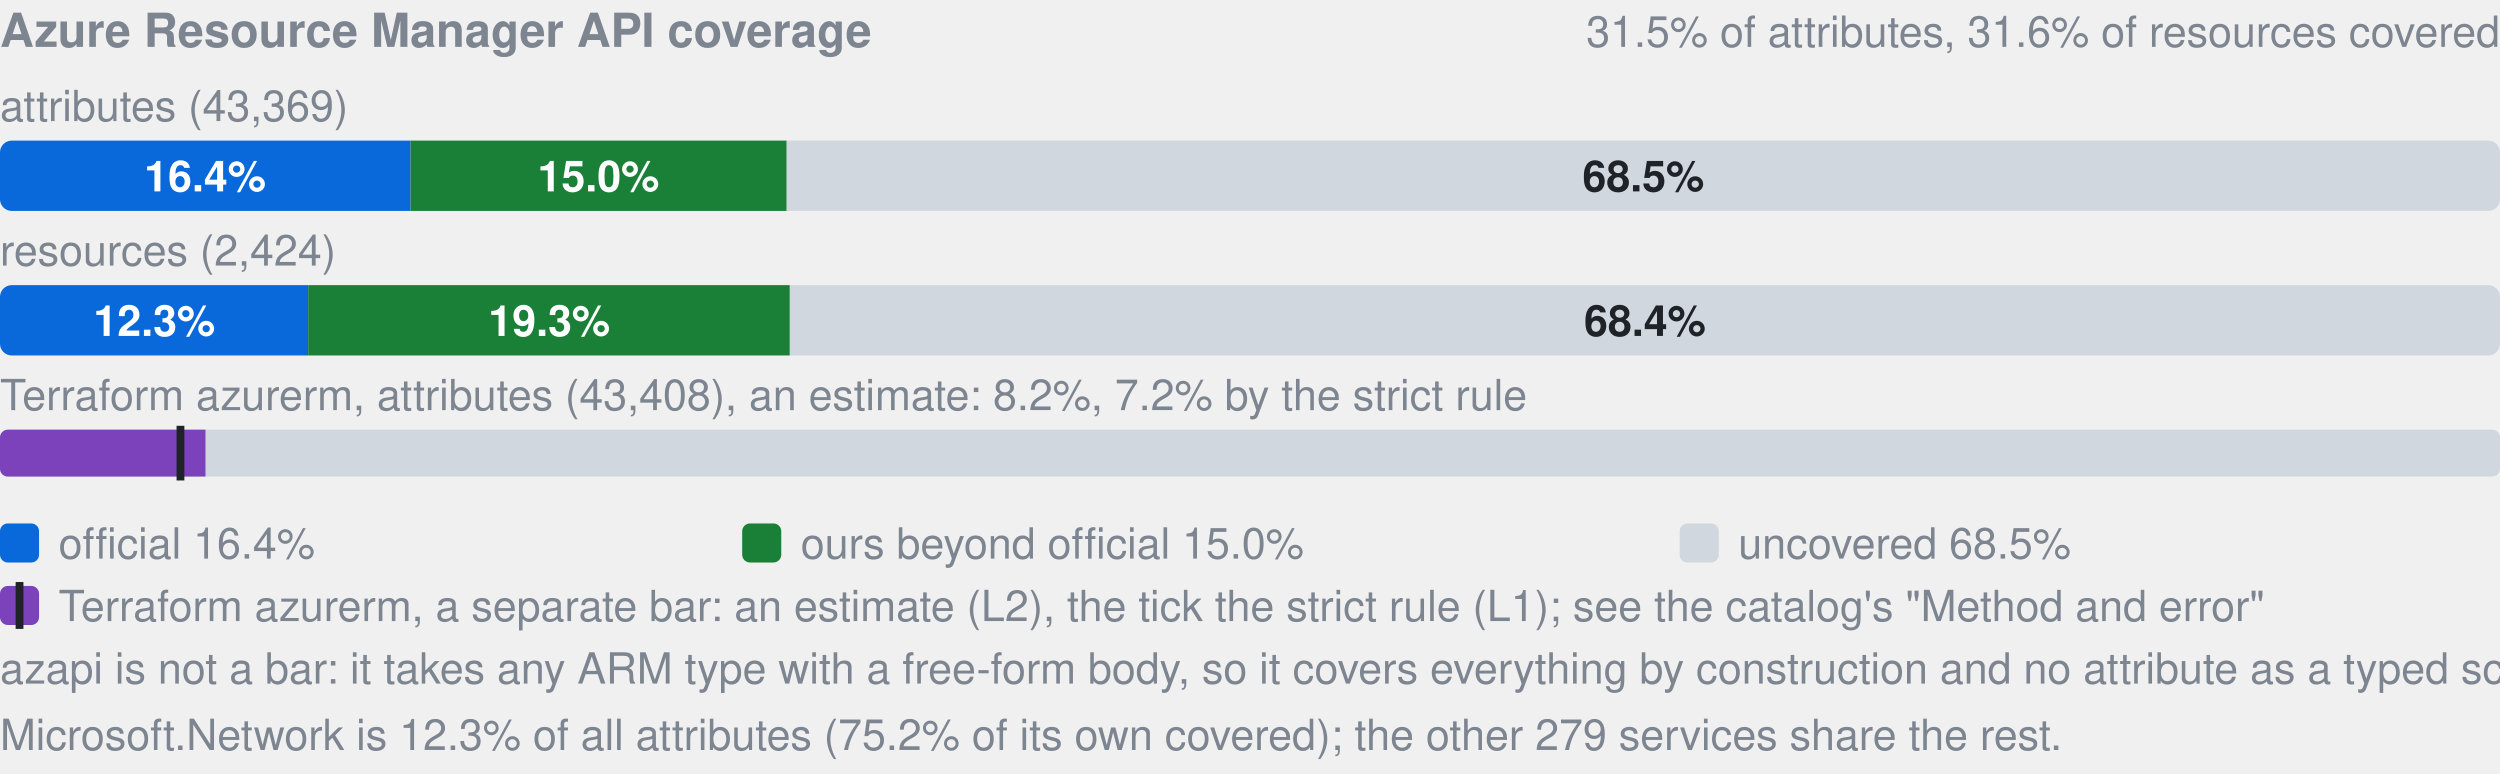
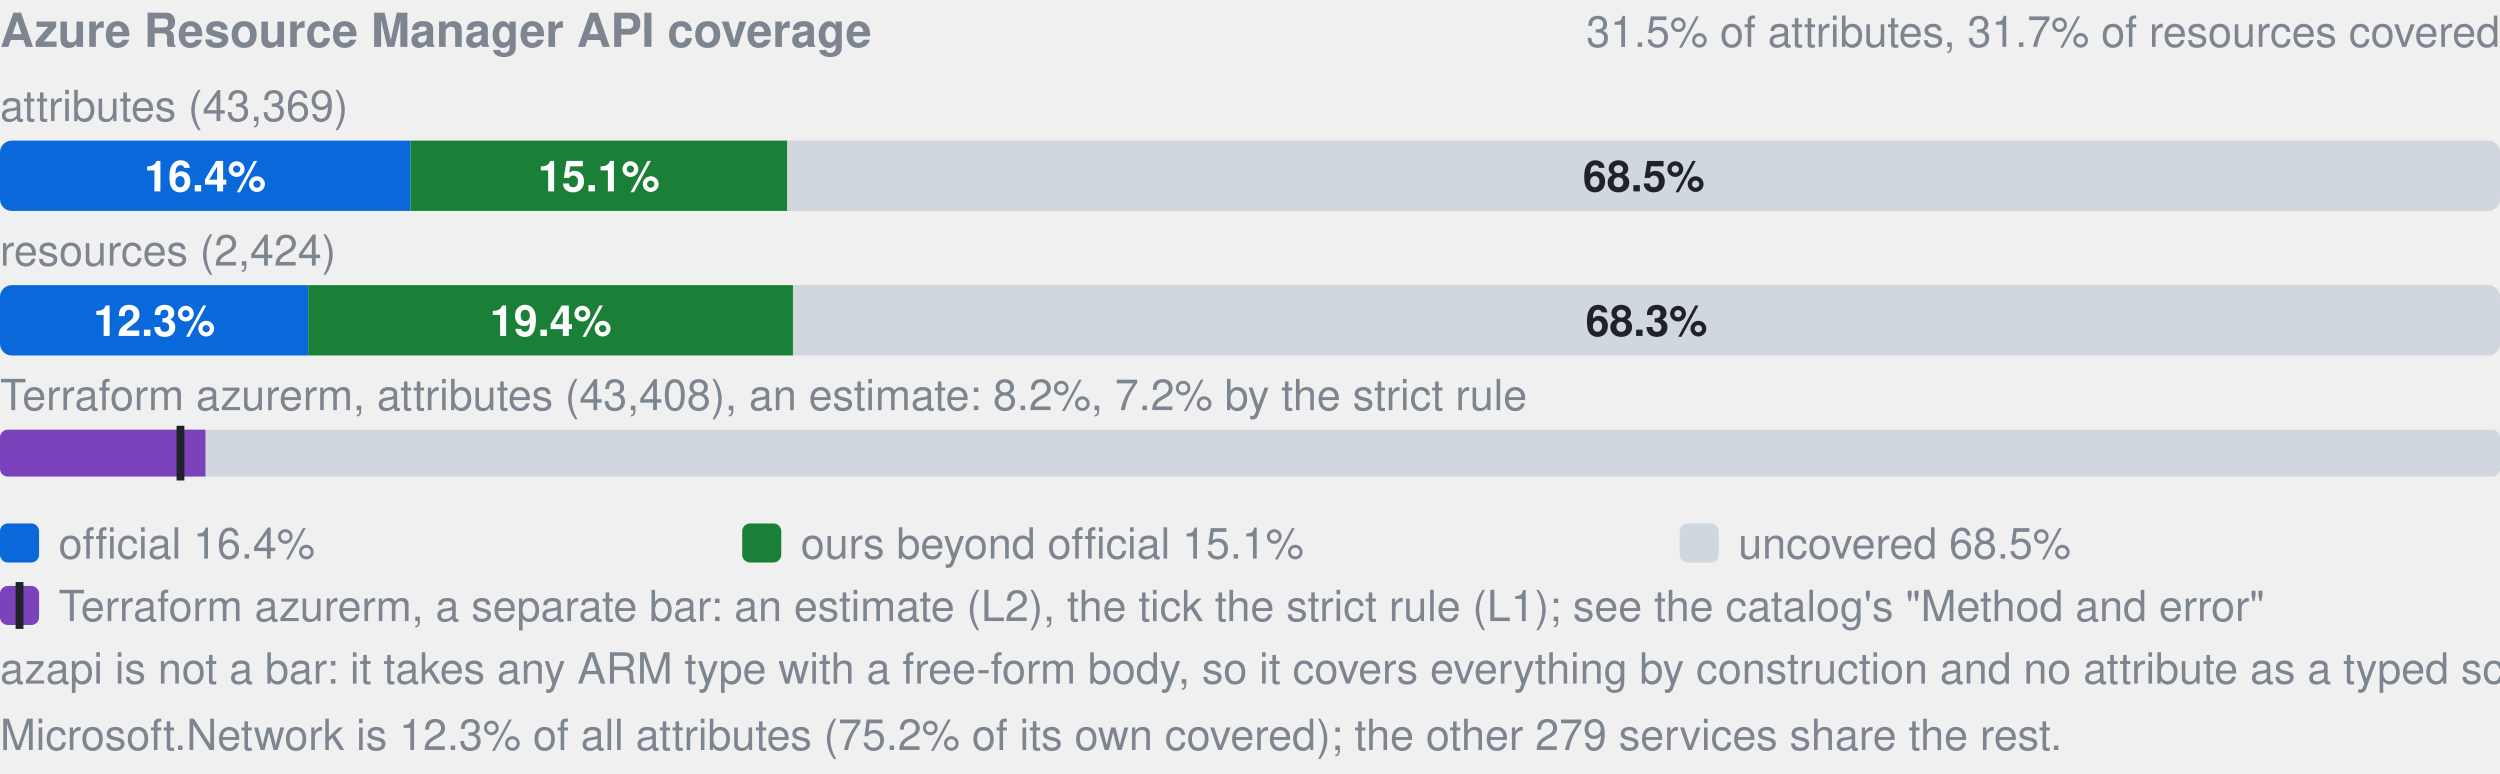
- <svg xmlns="http://www.w3.org/2000/svg" width="640" height="198" viewBox="0 0 640 198" role="img" aria-label="Azure Resource Manager API coverage: by attributes 16.4% official, 15.0% ours beyond official, 68.5% uncovered, of 43369; by resources 12.3% official, 19.3% ours beyond official, 68.4% uncovered, of 2424; Terraform azurerm, an estimate: 8.2% (L2), 7.2% by the strict rule (L1). azapi is not a bar: it takes any ARM type with a free-form body, so it covers everything by construction and no attribute as a typed schema.">
+ <svg xmlns="http://www.w3.org/2000/svg" width="640" height="198" viewBox="0 0 640 198" role="img" aria-label="Azure Resource Manager API coverage: by attributes 16.4% official, 15.1% ours beyond official, 68.5% uncovered, of 43369; by resources 12.3% official, 19.4% ours beyond official, 68.3% uncovered, of 2424; Terraform azurerm, an estimate: 8.2% (L2), 7.2% by the strict rule (L1). azapi is not a bar: it takes any ARM type with a free-form body, so it covers everything by construction and no attribute as a typed schema.">
  <style>text{font-family:-apple-system,BlinkMacSystemFont,"Segoe UI",Helvetica,Arial,sans-serif}.s{font-size:11px;font-weight:600}.t{font-size:11px;fill:#7d8590}.h{font-size:12px;font-weight:600;fill:#7d8590}</style>
  <text x="0" y="12" class="h">Azure Resource Manager API coverage</text>
-   <text x="640" y="12" text-anchor="end" class="t">31.5% of attributes, 31.6% of resources covered</text>
+   <text x="640" y="12" text-anchor="end" class="t">31.5% of attributes, 31.7% of resources covered</text>
  <text x="0" y="31" class="t">attributes (43,369)</text>
  <clipPath id="a">
    <rect x="0.0" y="36.0" width="640.0" height="18.0" rx="3" />
  </clipPath>
  <g clip-path="url(#a)">
    <rect x="0.0" y="36.0" width="105.1" height="18.0" fill="#0969da" />
-     <rect x="105.1" y="36.0" width="96.3" height="18.0" fill="#1a7f37" />
-     <rect x="201.4" y="36.0" width="438.6" height="18.0" fill="#d0d7de" />
+     <rect x="105.1" y="36.0" width="96.5" height="18.0" fill="#1a7f37" />
+     <rect x="201.5" y="36.0" width="438.5" height="18.0" fill="#d0d7de" />
  </g>
  <text x="52.5" y="49.0" text-anchor="middle" fill="#fff" class="s">16.4%</text>
-   <text x="153.2" y="49.0" text-anchor="middle" fill="#fff" class="s">15.0%</text>
-   <text x="420.7" y="49.0" text-anchor="middle" fill="#1f2328" class="s">68.5%</text>
+   <text x="153.3" y="49.0" text-anchor="middle" fill="#fff" class="s">15.1%</text>
+   <text x="420.8" y="49.0" text-anchor="middle" fill="#1f2328" class="s">68.5%</text>
  <text x="0" y="68" class="t">resources (2,424)</text>
  <clipPath id="r">
    <rect x="0.0" y="73.0" width="640.0" height="18.0" rx="3" />
  </clipPath>
  <g clip-path="url(#r)">
    <rect x="0.0" y="73.0" width="78.9" height="18.0" fill="#0969da" />
-     <rect x="78.9" y="73.0" width="123.3" height="18.0" fill="#1a7f37" />
-     <rect x="202.2" y="73.0" width="437.8" height="18.0" fill="#d0d7de" />
+     <rect x="78.9" y="73.0" width="124.1" height="18.0" fill="#1a7f37" />
+     <rect x="203.0" y="73.0" width="437.0" height="18.0" fill="#d0d7de" />
  </g>
  <text x="39.5" y="86.0" text-anchor="middle" fill="#fff" class="s">12.3%</text>
-   <text x="140.6" y="86.0" text-anchor="middle" fill="#fff" class="s">19.3%</text>
-   <text x="421.1" y="86.0" text-anchor="middle" fill="#1f2328" class="s">68.4%</text>
+   <text x="141.0" y="86.0" text-anchor="middle" fill="#fff" class="s">19.4%</text>
+   <text x="421.5" y="86.0" text-anchor="middle" fill="#1f2328" class="s">68.3%</text>
  <text x="0" y="105" class="t">Terraform azurerm, attributes (43,408), an estimate: 8.2%, 7.2% by the strict rule</text>
  <clipPath id="tf">
    <rect x="0.0" y="110.0" width="640.0" height="12.0" rx="2" />
  </clipPath>
  <g clip-path="url(#tf)">
    <rect x="0.0" y="110.0" width="640.0" height="12.0" fill="#d0d7de" />
    <rect x="0.0" y="110.0" width="52.6" height="12.0" fill="#7b42bc" />
  </g>
  <rect x="45.2" y="109.0" width="2" height="14.0" fill="#1f2328" />
  <rect x="0" y="134" width="10" height="10" rx="2" fill="#0969da" />
  <text x="15" y="143" class="t">official 16.4%</text>
  <rect x="190" y="134" width="10" height="10" rx="2" fill="#1a7f37" />
-   <text x="205" y="143" class="t">ours beyond official 15.0%</text>
+   <text x="205" y="143" class="t">ours beyond official 15.1%</text>
  <rect x="430" y="134" width="10" height="10" rx="2" fill="#d0d7de" />
  <text x="445" y="143" class="t">uncovered 68.5%</text>
  <rect x="0" y="150" width="10" height="10" rx="2" fill="#7b42bc" />
  <rect x="4" y="149" width="2" height="12" fill="#1f2328" />
  <text x="15" y="159" class="t">Terraform azurerm, a separate bar: an estimate (L2), the tick the strict rule (L1); see the catalog's "Method and error"</text>
  <text x="0" y="175" class="t">azapi is not a bar: it takes any ARM type with a free-form body, so it covers everything by construction and no attribute as a typed schema.</text>
  <text x="0" y="192" class="t">Microsoft.Network is 12.3% of all attributes (75.2% of its own covered); the other 279 services share the rest.</text>
</svg>
